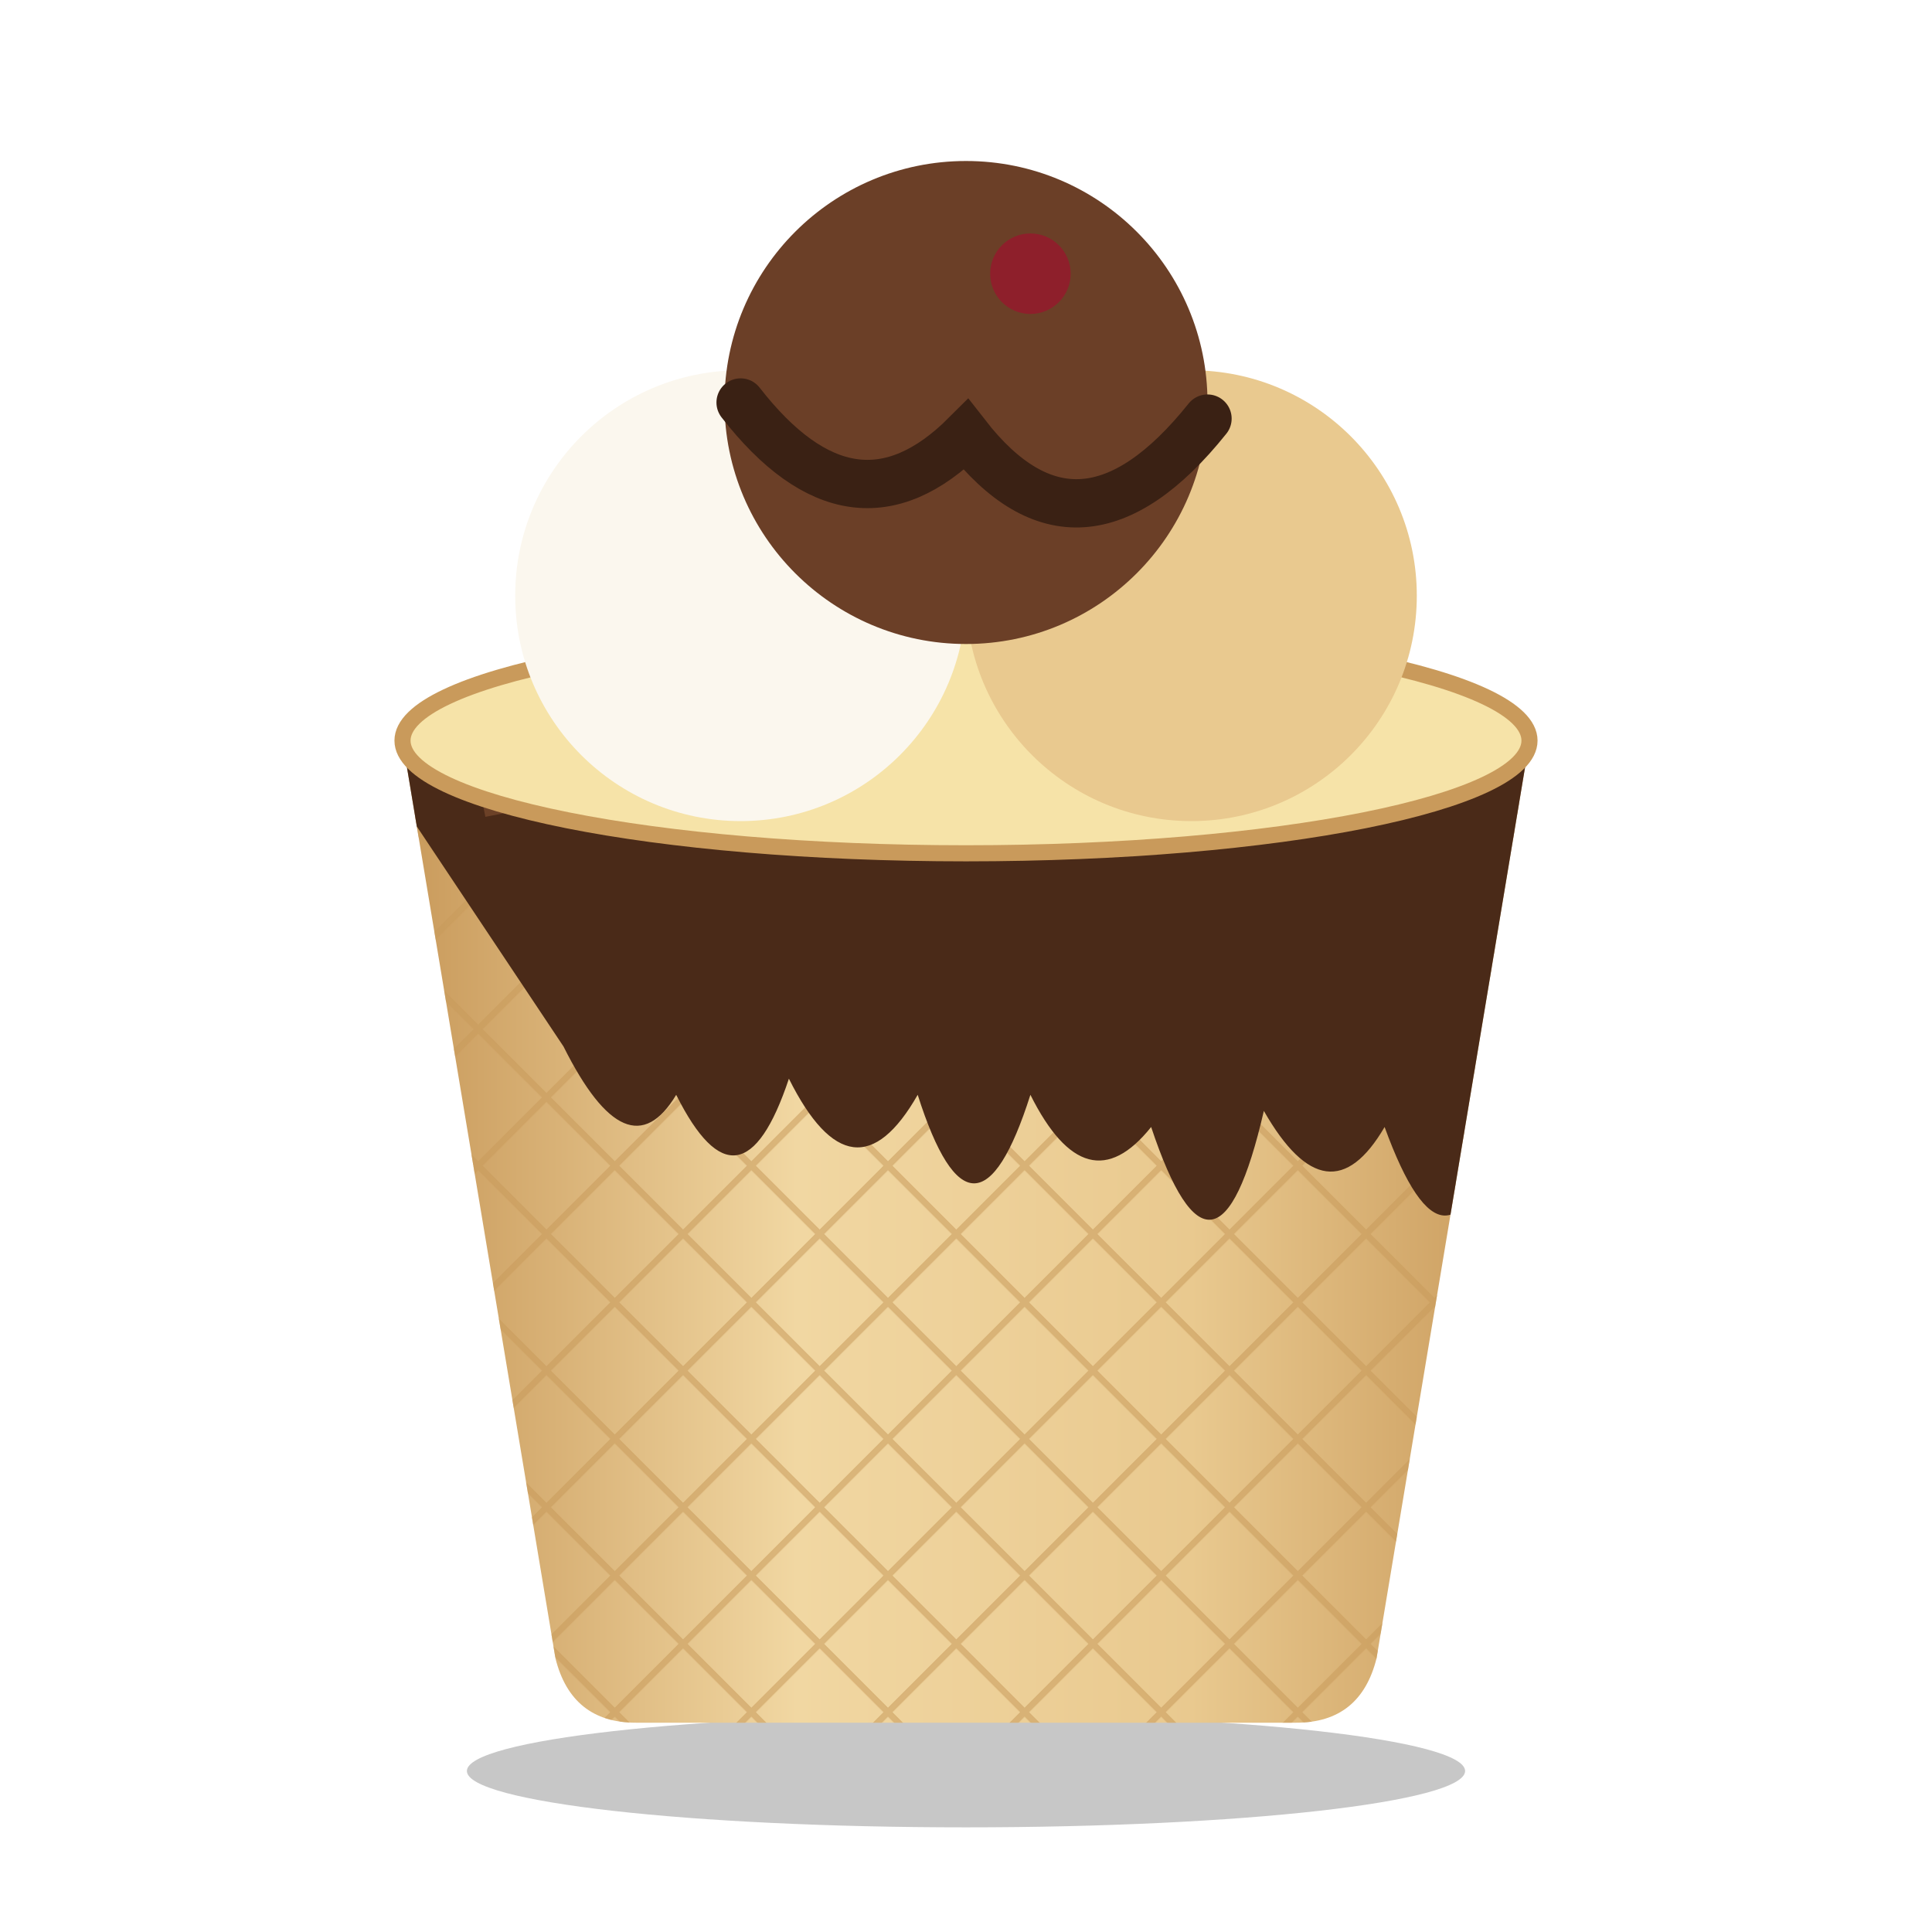
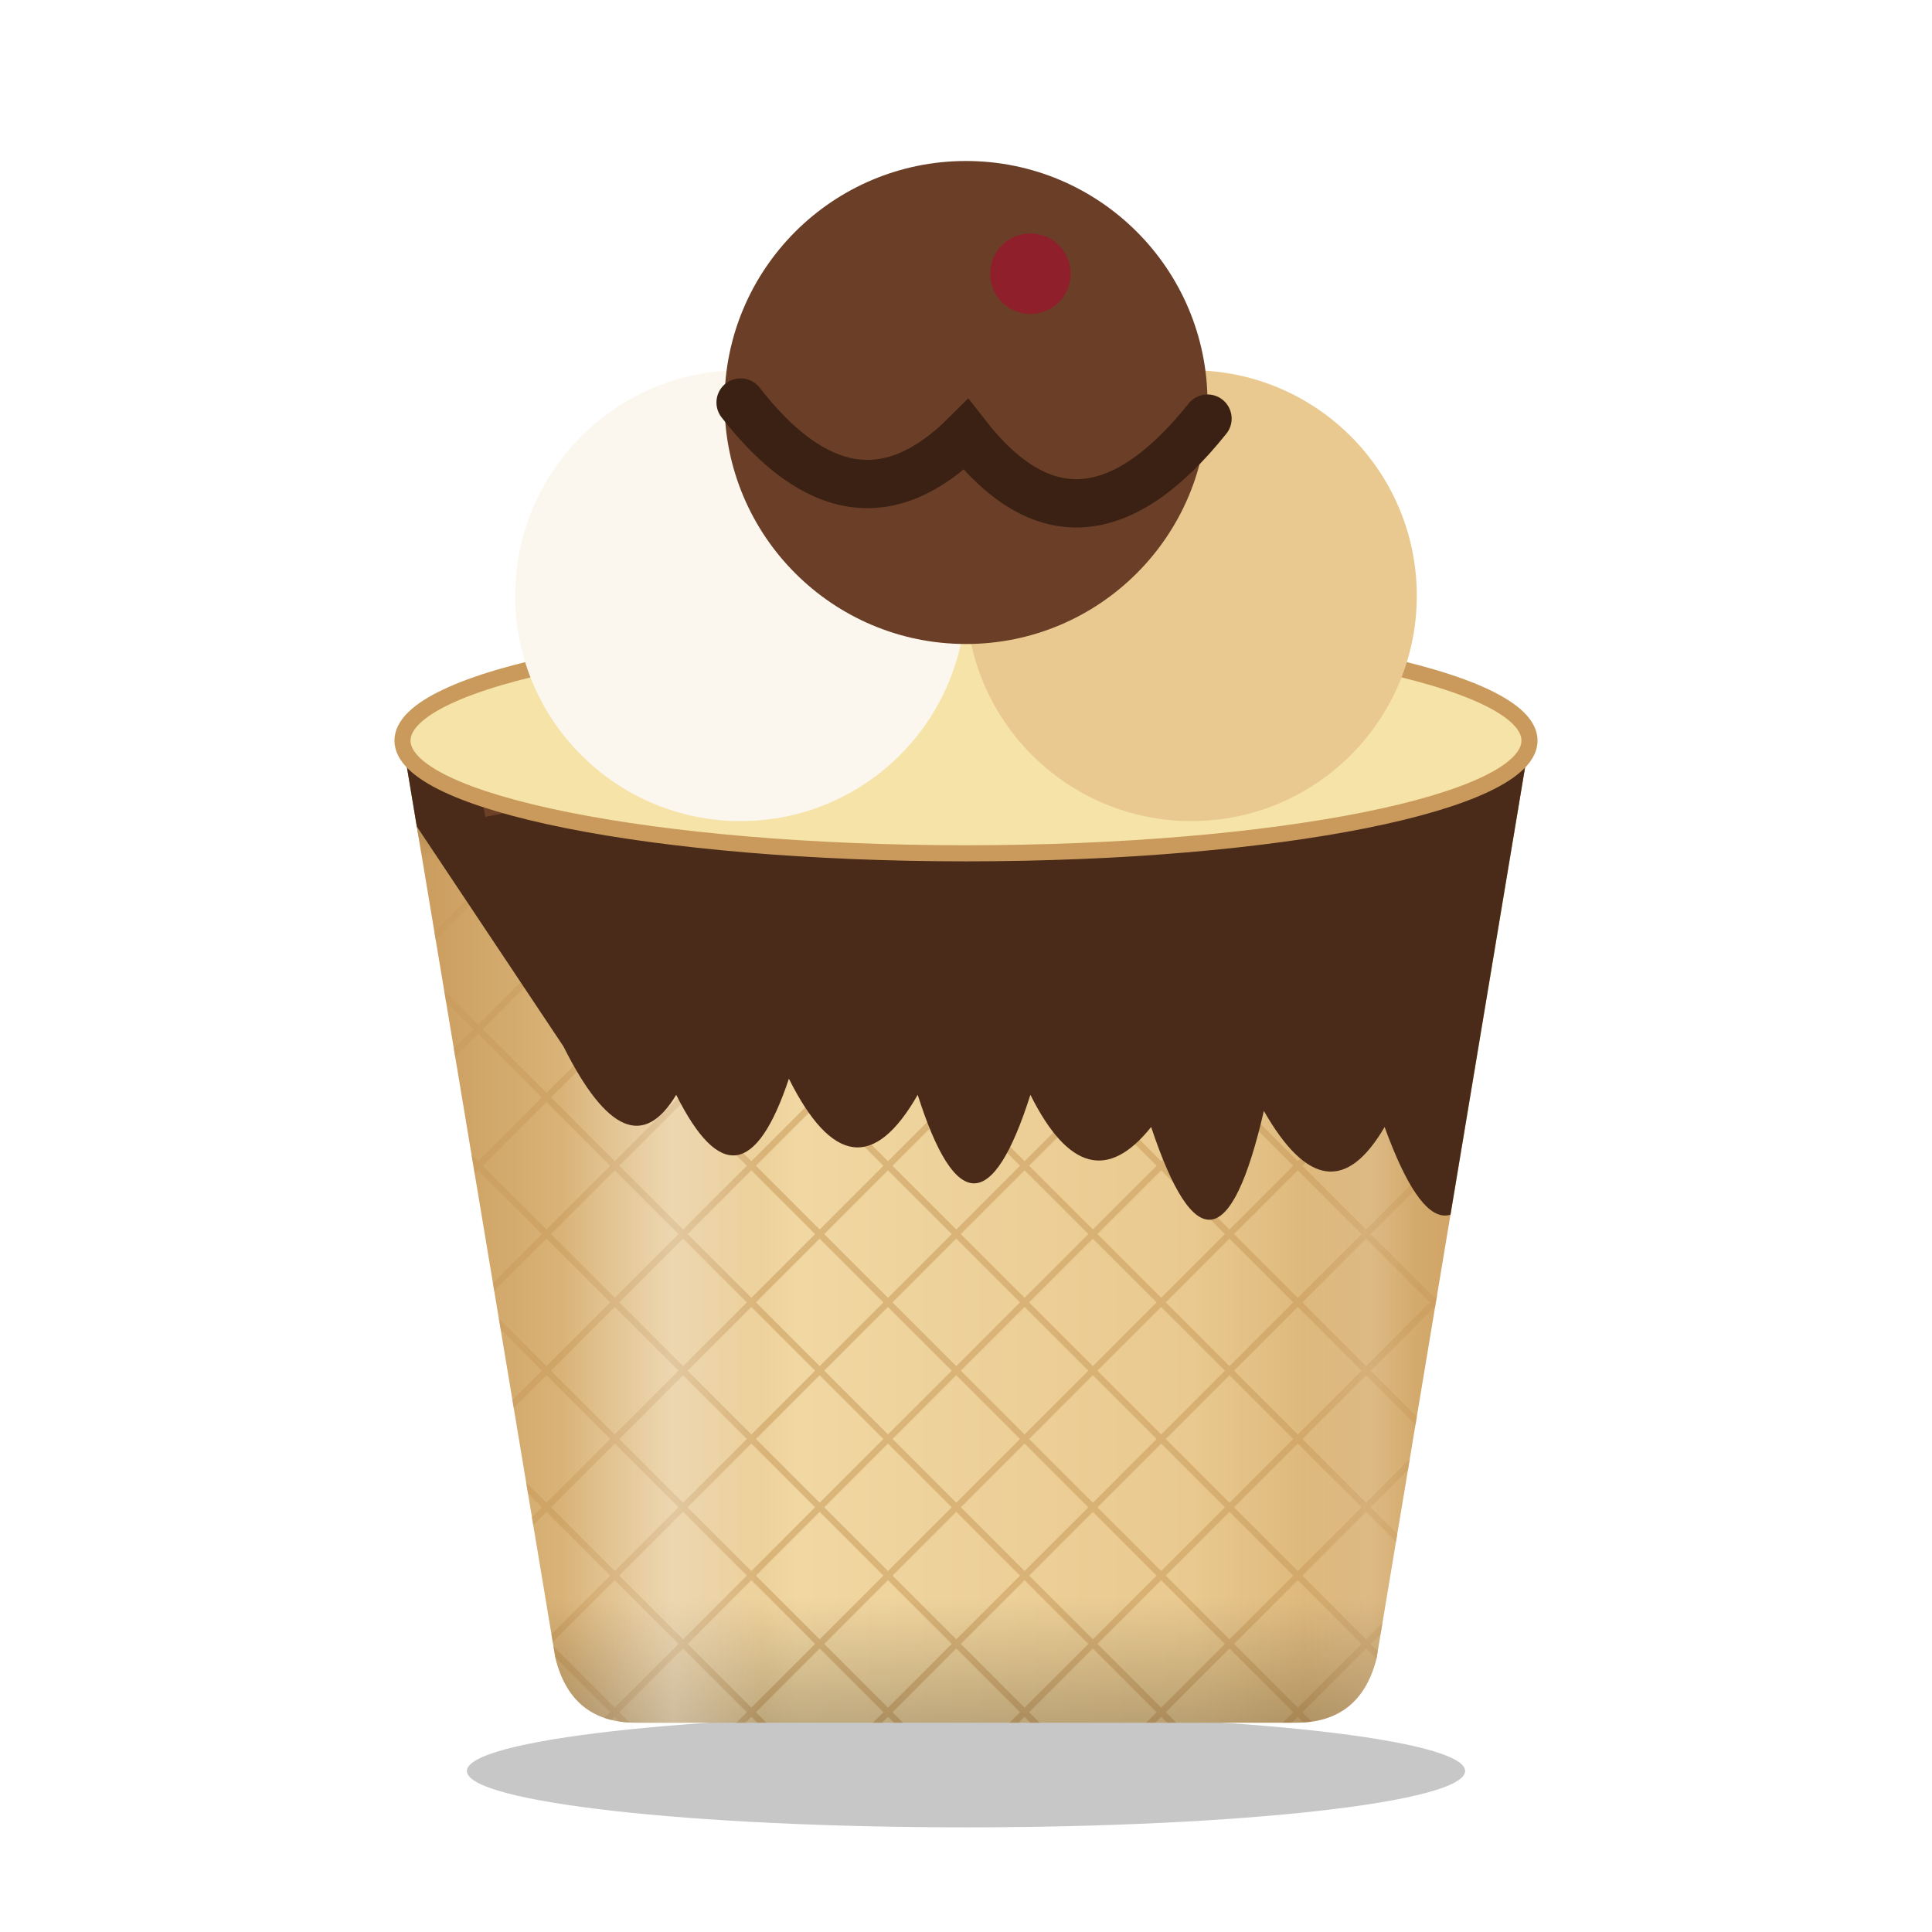
<svg xmlns="http://www.w3.org/2000/svg" viewBox="0 0 240 240" width="480" height="480">
  <defs>
    <linearGradient id="w" x1="0" y1="0" x2="1" y2="0">
      <stop offset="0" stop-color="#C99A5B" />
      <stop offset=".35" stop-color="#F1D7A2" />
      <stop offset=".7" stop-color="#E9C98F" />
      <stop offset="1" stop-color="#C99A5B" />
    </linearGradient>
    <pattern id="grid" width="12" height="12" patternUnits="userSpaceOnUse" patternTransform="rotate(45)">
      <path d="M0 0H12M0 0V12" stroke="#C99A5B" stroke-width="1.6" opacity=".55" />
    </pattern>
    <clipPath id="c">
      <path d="M50 92 L190 92 L171 206 Q169 214 161 214 L79 214 Q71 214 69 206 Z" />
    </clipPath>
+     <linearGradient id="gl" x1="0" y1="0" x2="1" y2="0">
+       <stop offset=".14" stop-color="#fff" stop-opacity="0" />
+       <stop offset=".24" stop-color="#fff" stop-opacity=".32" />
+       <stop offset=".32" stop-color="#fff" stop-opacity="0" />
+       <stop offset=".8" stop-color="#fff" stop-opacity="0" />
+       <stop offset=".86" stop-color="#fff" stop-opacity=".12" />
+       <stop offset=".9" stop-color="#fff" stop-opacity="0" />
+     </linearGradient>
+     <linearGradient id="sh" x1="0" y1="0" x2="0" y2="1">
+       <stop offset="0" stop-color="#000" stop-opacity=".28" />
+       <stop offset=".12" stop-color="#000" stop-opacity="0" />
+       <stop offset=".85" stop-color="#000" stop-opacity="0" />
+       <stop offset="1" stop-color="#000" stop-opacity=".25" />
+     </linearGradient>
  </defs>
  <ellipse cx="120" cy="220" rx="62" ry="7" fill="#000" opacity=".22" />
  <path d="M50 92 L190 92 L171 206 Q169 214 161 214 L79 214 Q71 214 69 206 Z" fill="url(#w)" />
  <path d="M50 92 L190 92 L171 206 Q169 214 161 214 L79 214 Q71 214 69 206 Z" fill="url(#grid)" />
+   <g clip-path="url(#c)">
+     <rect x="40" y="92" width="160" height="14" fill="#C99A5B" opacity=".35" />
+     <rect x="40" y="92" width="160" height="125" fill="url(#sh)" />
+   </g>
+   <path d="M50 92 L190 92 L171 206 Q169 214 161 214 L79 214 Q71 214 69 206 Z" fill="url(#gl)" />
  <g clip-path="url(#c)">
    <path d="M40 85 H200 V140 q-8 14 -14 0 q-6 22 -14 0 q-7 12 -15 -2 q-6 26 -14 2 q-8 10 -15 -4 q-7 22 -14 0 q-8 14 -16 -2 q-6 18 -14 2 q-6 10 -14 -6 Z" fill="#4A2A18" />
    <path d="M60 100 q30 -6 60 0" stroke="#7A4A2E" stroke-width="3" fill="none" opacity=".7" />
  </g>
  <ellipse cx="120" cy="92" rx="70" ry="14" fill="#F6E3A8" stroke="#C99A5B" stroke-width="2" />
  <circle cx="92" cy="74" r="28" fill="#FBF7EE" />
  <circle cx="148" cy="74" r="28" fill="#E9C98F" />
  <circle cx="120" cy="50" r="30" fill="#6B3F27" />
  <path d="M92 50 q14 18 28 4 q14 18 30 -2" stroke="#3A2114" stroke-width="6" fill="none" stroke-linecap="round" />
  <circle cx="128" cy="34" r="5" fill="#8E1F2B" />
</svg>
